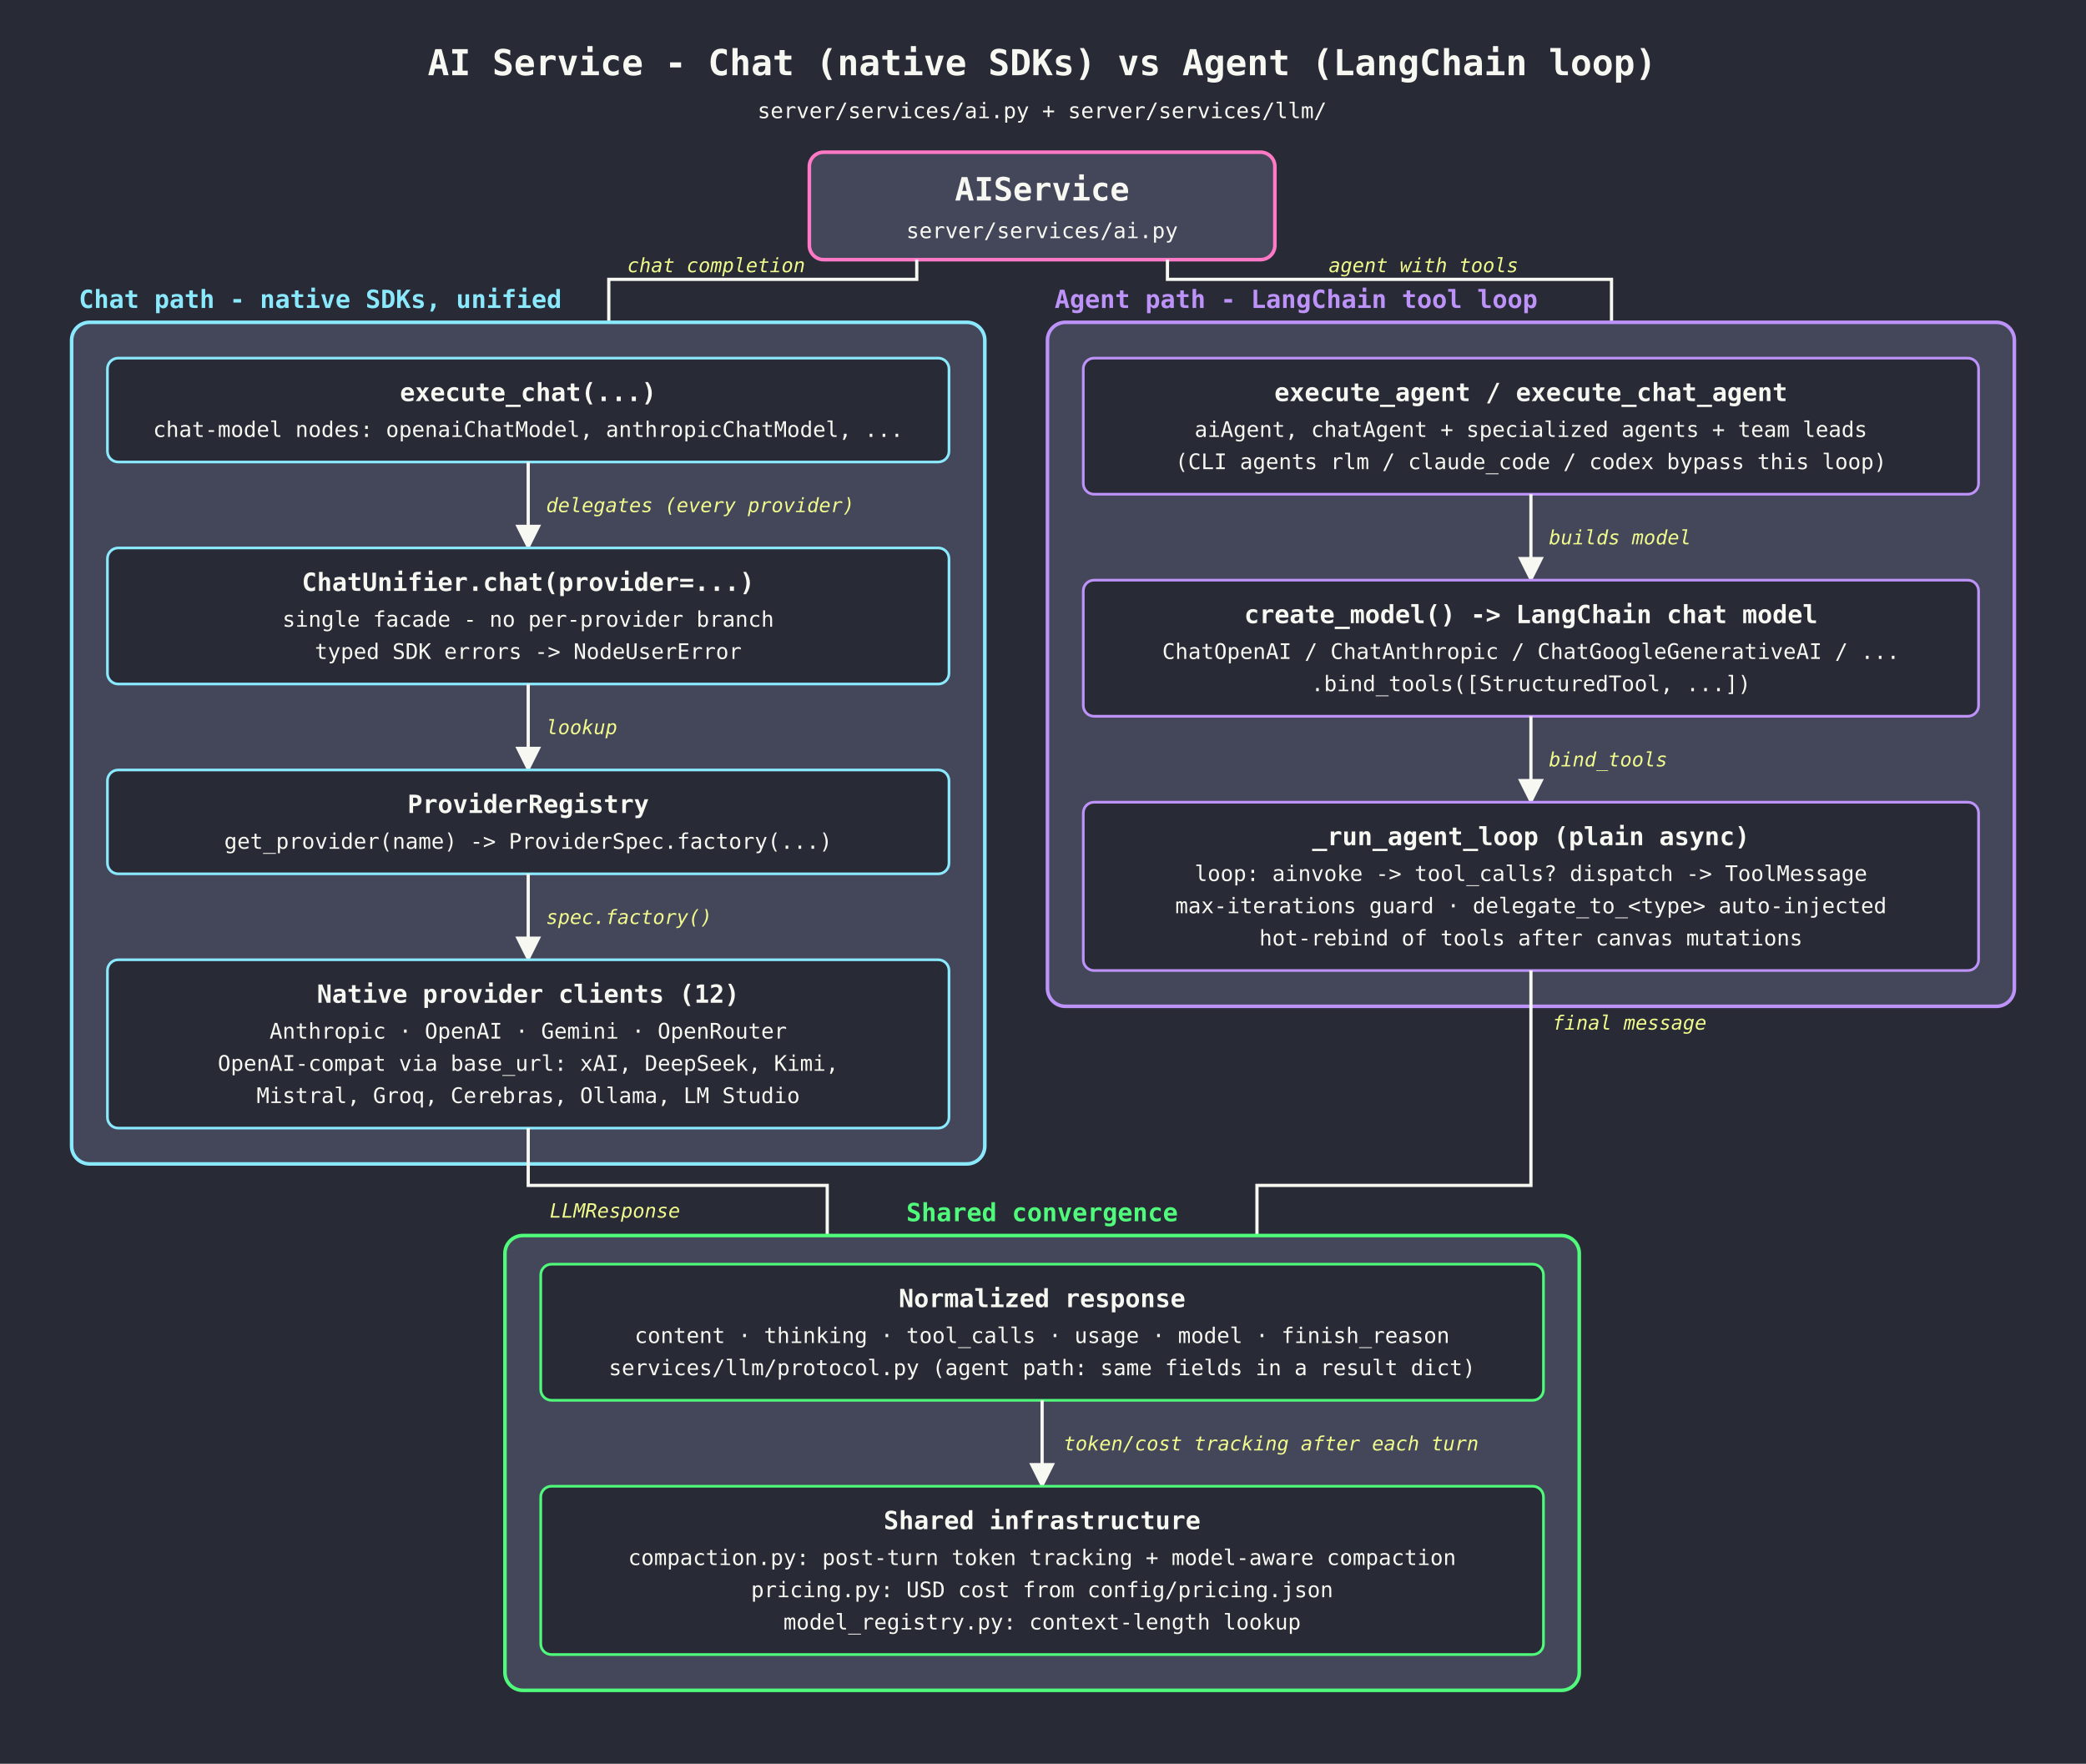
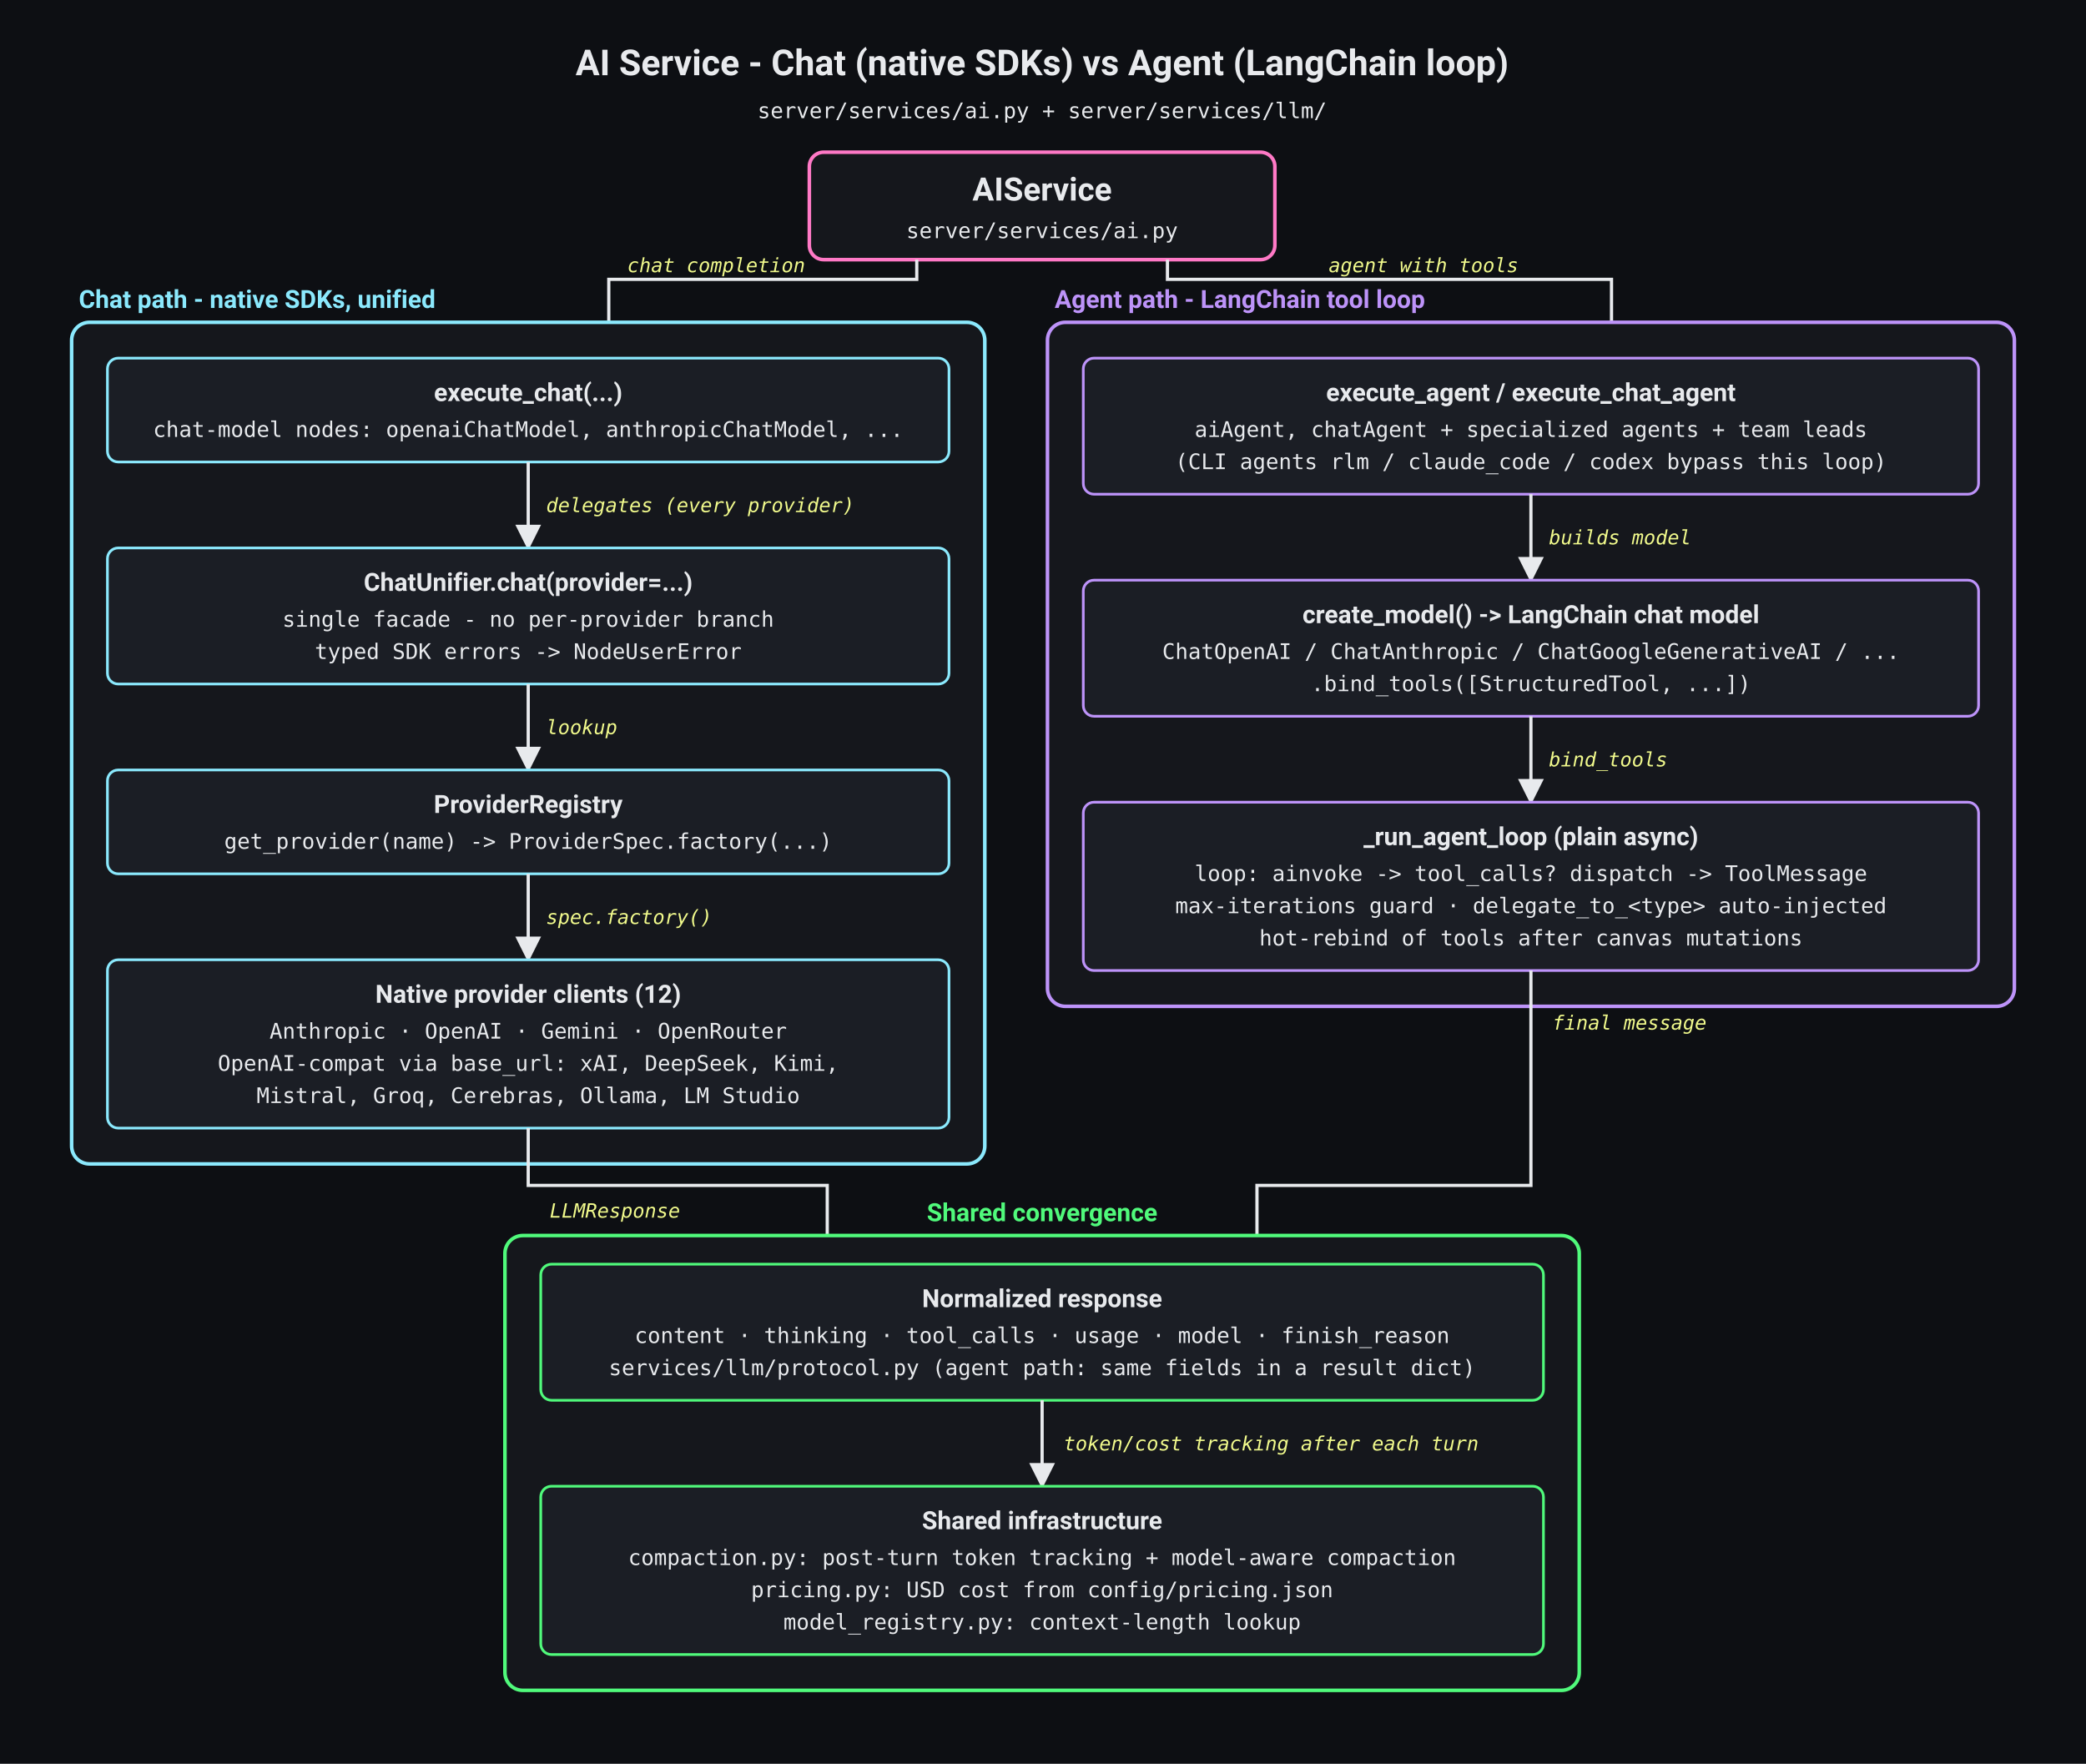
- <svg xmlns="http://www.w3.org/2000/svg" viewBox="0 0 1165 985" width="100%" preserveAspectRatio="xMidYMid meet" font-family="ui-monospace, 'SFMono-Regular', Menlo, Consolas, monospace">
+ <svg xmlns="http://www.w3.org/2000/svg" viewBox="0 0 1165 985" width="100%" preserveAspectRatio="xMidYMid meet" font-family="ui-monospace, SFMono-Regular, 'SF Mono', Menlo, Monaco, Consolas, monospace">
  <defs>
    <marker id="arrow" viewBox="0 0 10 10" refX="9" refY="5" markerWidth="8" markerHeight="8" orient="auto-start-reverse">
-       <path d="M0,0 L10,5 L0,10 z" fill="#f8f8f2" />
+       <path d="M0,0 L10,5 L0,10 z" fill="#e8eaed" />
    </marker>
    <style>
-       .bg { fill: #282a36; }
-       .panel { fill: #44475a; stroke-width: 2; }
+       .bg { fill: #0d0f13; }
+       .panel { fill: #15171c; stroke-width: 2; }
      .p-cyan { stroke: #8be9fd; } .p-purple { stroke: #bd93f9; } .p-orange { stroke: #ffb86c; } .p-green { stroke: #50fa7b; } .p-pink { stroke: #ff79c6; }
-       .title { fill: #f8f8f2; font-size: 20px; font-weight: 700; }
-       .h1 { fill: #f8f8f2; font-size: 18px; font-weight: 700; }
-       .h2 { fill: #f8f8f2; font-size: 14px; font-weight: 700; }
-       .sub { fill: #f8f8f2; font-size: 12px; }
-       .small { fill: #f8f8f2; font-size: 10px; }
+       .title { fill: #e8eaed; font-size: 20px; font-weight: 700; }
+       .h1 { fill: #e8eaed; font-size: 18px; font-weight: 700; }
+       .h2 { fill: #e8eaed; font-size: 14px; font-weight: 700; }
+       .sub { fill: #e8eaed; font-size: 12px; }
+       .small { fill: #e8eaed; font-size: 10px; }
      .label { fill: #f1fa8c; font-size: 11px; font-style: italic; }
-       .conn { stroke: #f8f8f2; stroke-width: 1.8; fill: none; }
-       .conn-dot { stroke: #6272a4; stroke-width: 1.5; fill: none; stroke-dasharray: 4 4; }
-       .box { fill: #282a36; stroke-width: 1.5; }
-       .tier-label { fill: #6272a4; font-size: 11px; text-transform: uppercase; letter-spacing: 1px; }
+       .conn { stroke: #e8eaed; stroke-width: 1.8; fill: none; }
+       .conn-dot { stroke: #9aa1ac; stroke-width: 1.5; fill: none; stroke-dasharray: 4 4; }
+       .box { fill: #1b1e25; stroke-width: 1.5; }
+       .tier-label { fill: #9aa1ac; font-size: 11px; text-transform: uppercase; letter-spacing: 1px; }
      .accent-cyan { fill: #8be9fd; } .accent-purple { fill: #bd93f9; } .accent-green { fill: #50fa7b; } .accent-orange { fill: #ffb86c; } .accent-pink { fill: #ff79c6; }
+           .title, .h1, .h2 { font-family: 'Geist Variable', system-ui, -apple-system, BlinkMacSystemFont, 'Segoe UI', Roboto, sans-serif; }
    </style>
  </defs>
  <rect class="bg" width="1165" height="985" />
  <text class="title" x="582" y="42" text-anchor="middle">AI Service - Chat (native SDKs) vs Agent (LangChain loop)</text>
  <text class="sub" x="582" y="66" text-anchor="middle">server/services/ai.py + server/services/llm/</text>
  <rect class="panel p-pink" x="452" y="85" width="260" height="60" rx="8" />
  <text class="h1" x="582" y="112" text-anchor="middle">AIService</text>
  <text class="sub" x="582" y="133" text-anchor="middle">server/services/ai.py</text>
  <path class="conn" d="M 512 145 V 156 H 340 V 200" marker-end="url(#arrow)" />
  <text class="label" x="400" y="152" text-anchor="middle">chat completion</text>
  <path class="conn" d="M 652 145 V 156 H 900 V 200" marker-end="url(#arrow)" />
  <text class="label" x="795" y="152" text-anchor="middle">agent with tools</text>
  <text class="h2 accent-cyan" x="44" y="172">Chat path - native SDKs, unified</text>
  <rect class="panel p-cyan" x="40" y="180" width="510" height="470" rx="10" />
  <rect class="box p-cyan" x="60" y="200" width="470" height="58" rx="6" />
  <text class="h2" x="295" y="224" text-anchor="middle">execute_chat(...)</text>
  <text class="sub" x="295" y="244" text-anchor="middle">chat-model nodes: openaiChatModel, anthropicChatModel, ...</text>
  <path class="conn" d="M 295 258 L 295 306" marker-end="url(#arrow)" />
  <text class="label" x="305" y="286">delegates (every provider)</text>
  <rect class="box p-cyan" x="60" y="306" width="470" height="76" rx="6" />
  <text class="h2" x="295" y="330" text-anchor="middle">ChatUnifier.chat(provider=...)</text>
  <text class="sub" x="295" y="350" text-anchor="middle">single facade - no per-provider branch</text>
  <text class="sub" x="295" y="368" text-anchor="middle">typed SDK errors -&gt; NodeUserError</text>
  <path class="conn" d="M 295 382 L 295 430" marker-end="url(#arrow)" />
  <text class="label" x="305" y="410">lookup</text>
  <rect class="box p-cyan" x="60" y="430" width="470" height="58" rx="6" />
  <text class="h2" x="295" y="454" text-anchor="middle">ProviderRegistry</text>
  <text class="sub" x="295" y="474" text-anchor="middle">get_provider(name) -&gt; ProviderSpec.factory(...)</text>
  <path class="conn" d="M 295 488 L 295 536" marker-end="url(#arrow)" />
  <text class="label" x="305" y="516">spec.factory()</text>
  <rect class="box p-cyan" x="60" y="536" width="470" height="94" rx="6" />
  <text class="h2" x="295" y="560" text-anchor="middle">Native provider clients (12)</text>
  <text class="sub" x="295" y="580" text-anchor="middle">Anthropic · OpenAI · Gemini · OpenRouter</text>
  <text class="sub" x="295" y="598" text-anchor="middle">OpenAI-compat via base_url: xAI, DeepSeek, Kimi,</text>
  <text class="sub" x="295" y="616" text-anchor="middle">Mistral, Groq, Cerebras, Ollama, LM Studio</text>
  <text class="h2 accent-purple" x="589" y="172">Agent path - LangChain tool loop</text>
  <rect class="panel p-purple" x="585" y="180" width="540" height="382" rx="10" />
  <rect class="box p-purple" x="605" y="200" width="500" height="76" rx="6" />
  <text class="h2" x="855" y="224" text-anchor="middle">execute_agent / execute_chat_agent</text>
  <text class="sub" x="855" y="244" text-anchor="middle">aiAgent, chatAgent + specialized agents + team leads</text>
  <text class="sub" x="855" y="262" text-anchor="middle">(CLI agents rlm / claude_code / codex bypass this loop)</text>
  <path class="conn" d="M 855 276 L 855 324" marker-end="url(#arrow)" />
  <text class="label" x="865" y="304">builds model</text>
  <rect class="box p-purple" x="605" y="324" width="500" height="76" rx="6" />
  <text class="h2" x="855" y="348" text-anchor="middle">create_model() -&gt; LangChain chat model</text>
  <text class="sub" x="855" y="368" text-anchor="middle">ChatOpenAI / ChatAnthropic / ChatGoogleGenerativeAI / ...</text>
  <text class="sub" x="855" y="386" text-anchor="middle">.bind_tools([StructuredTool, ...])</text>
  <path class="conn" d="M 855 400 L 855 448" marker-end="url(#arrow)" />
  <text class="label" x="865" y="428">bind_tools</text>
  <rect class="box p-purple" x="605" y="448" width="500" height="94" rx="6" />
  <text class="h2" x="855" y="472" text-anchor="middle">_run_agent_loop (plain async)</text>
  <text class="sub" x="855" y="492" text-anchor="middle">loop: ainvoke -&gt; tool_calls? dispatch -&gt; ToolMessage</text>
  <text class="sub" x="855" y="510" text-anchor="middle">max-iterations guard · delegate_to_&lt;type&gt; auto-injected</text>
  <text class="sub" x="855" y="528" text-anchor="middle">hot-rebind of tools after canvas mutations</text>
  <path class="conn" d="M 295 630 V 662 H 462 V 706" marker-end="url(#arrow)" />
  <text class="label" x="307" y="680">LLMResponse</text>
  <path class="conn" d="M 855 542 V 662 H 702 V 706" marker-end="url(#arrow)" />
  <text class="label" x="867" y="575">final message</text>
  <text class="h2 accent-green" x="582" y="682" text-anchor="middle">Shared convergence</text>
  <rect class="panel p-green" x="282" y="690" width="600" height="254" rx="10" />
  <rect class="box p-green" x="302" y="706" width="560" height="76" rx="6" />
  <text class="h2" x="582" y="730" text-anchor="middle">Normalized response</text>
  <text class="sub" x="582" y="750" text-anchor="middle">content · thinking · tool_calls · usage · model · finish_reason</text>
  <text class="sub" x="582" y="768" text-anchor="middle">services/llm/protocol.py (agent path: same fields in a result dict)</text>
  <path class="conn" d="M 582 782 L 582 830" marker-end="url(#arrow)" />
  <text class="label" x="594" y="810">token/cost tracking after each turn</text>
  <rect class="box p-green" x="302" y="830" width="560" height="94" rx="6" />
  <text class="h2" x="582" y="854" text-anchor="middle">Shared infrastructure</text>
  <text class="sub" x="582" y="874" text-anchor="middle">compaction.py: post-turn token tracking + model-aware compaction</text>
  <text class="sub" x="582" y="892" text-anchor="middle">pricing.py: USD cost from config/pricing.json</text>
  <text class="sub" x="582" y="910" text-anchor="middle">model_registry.py: context-length lookup</text>
</svg>
